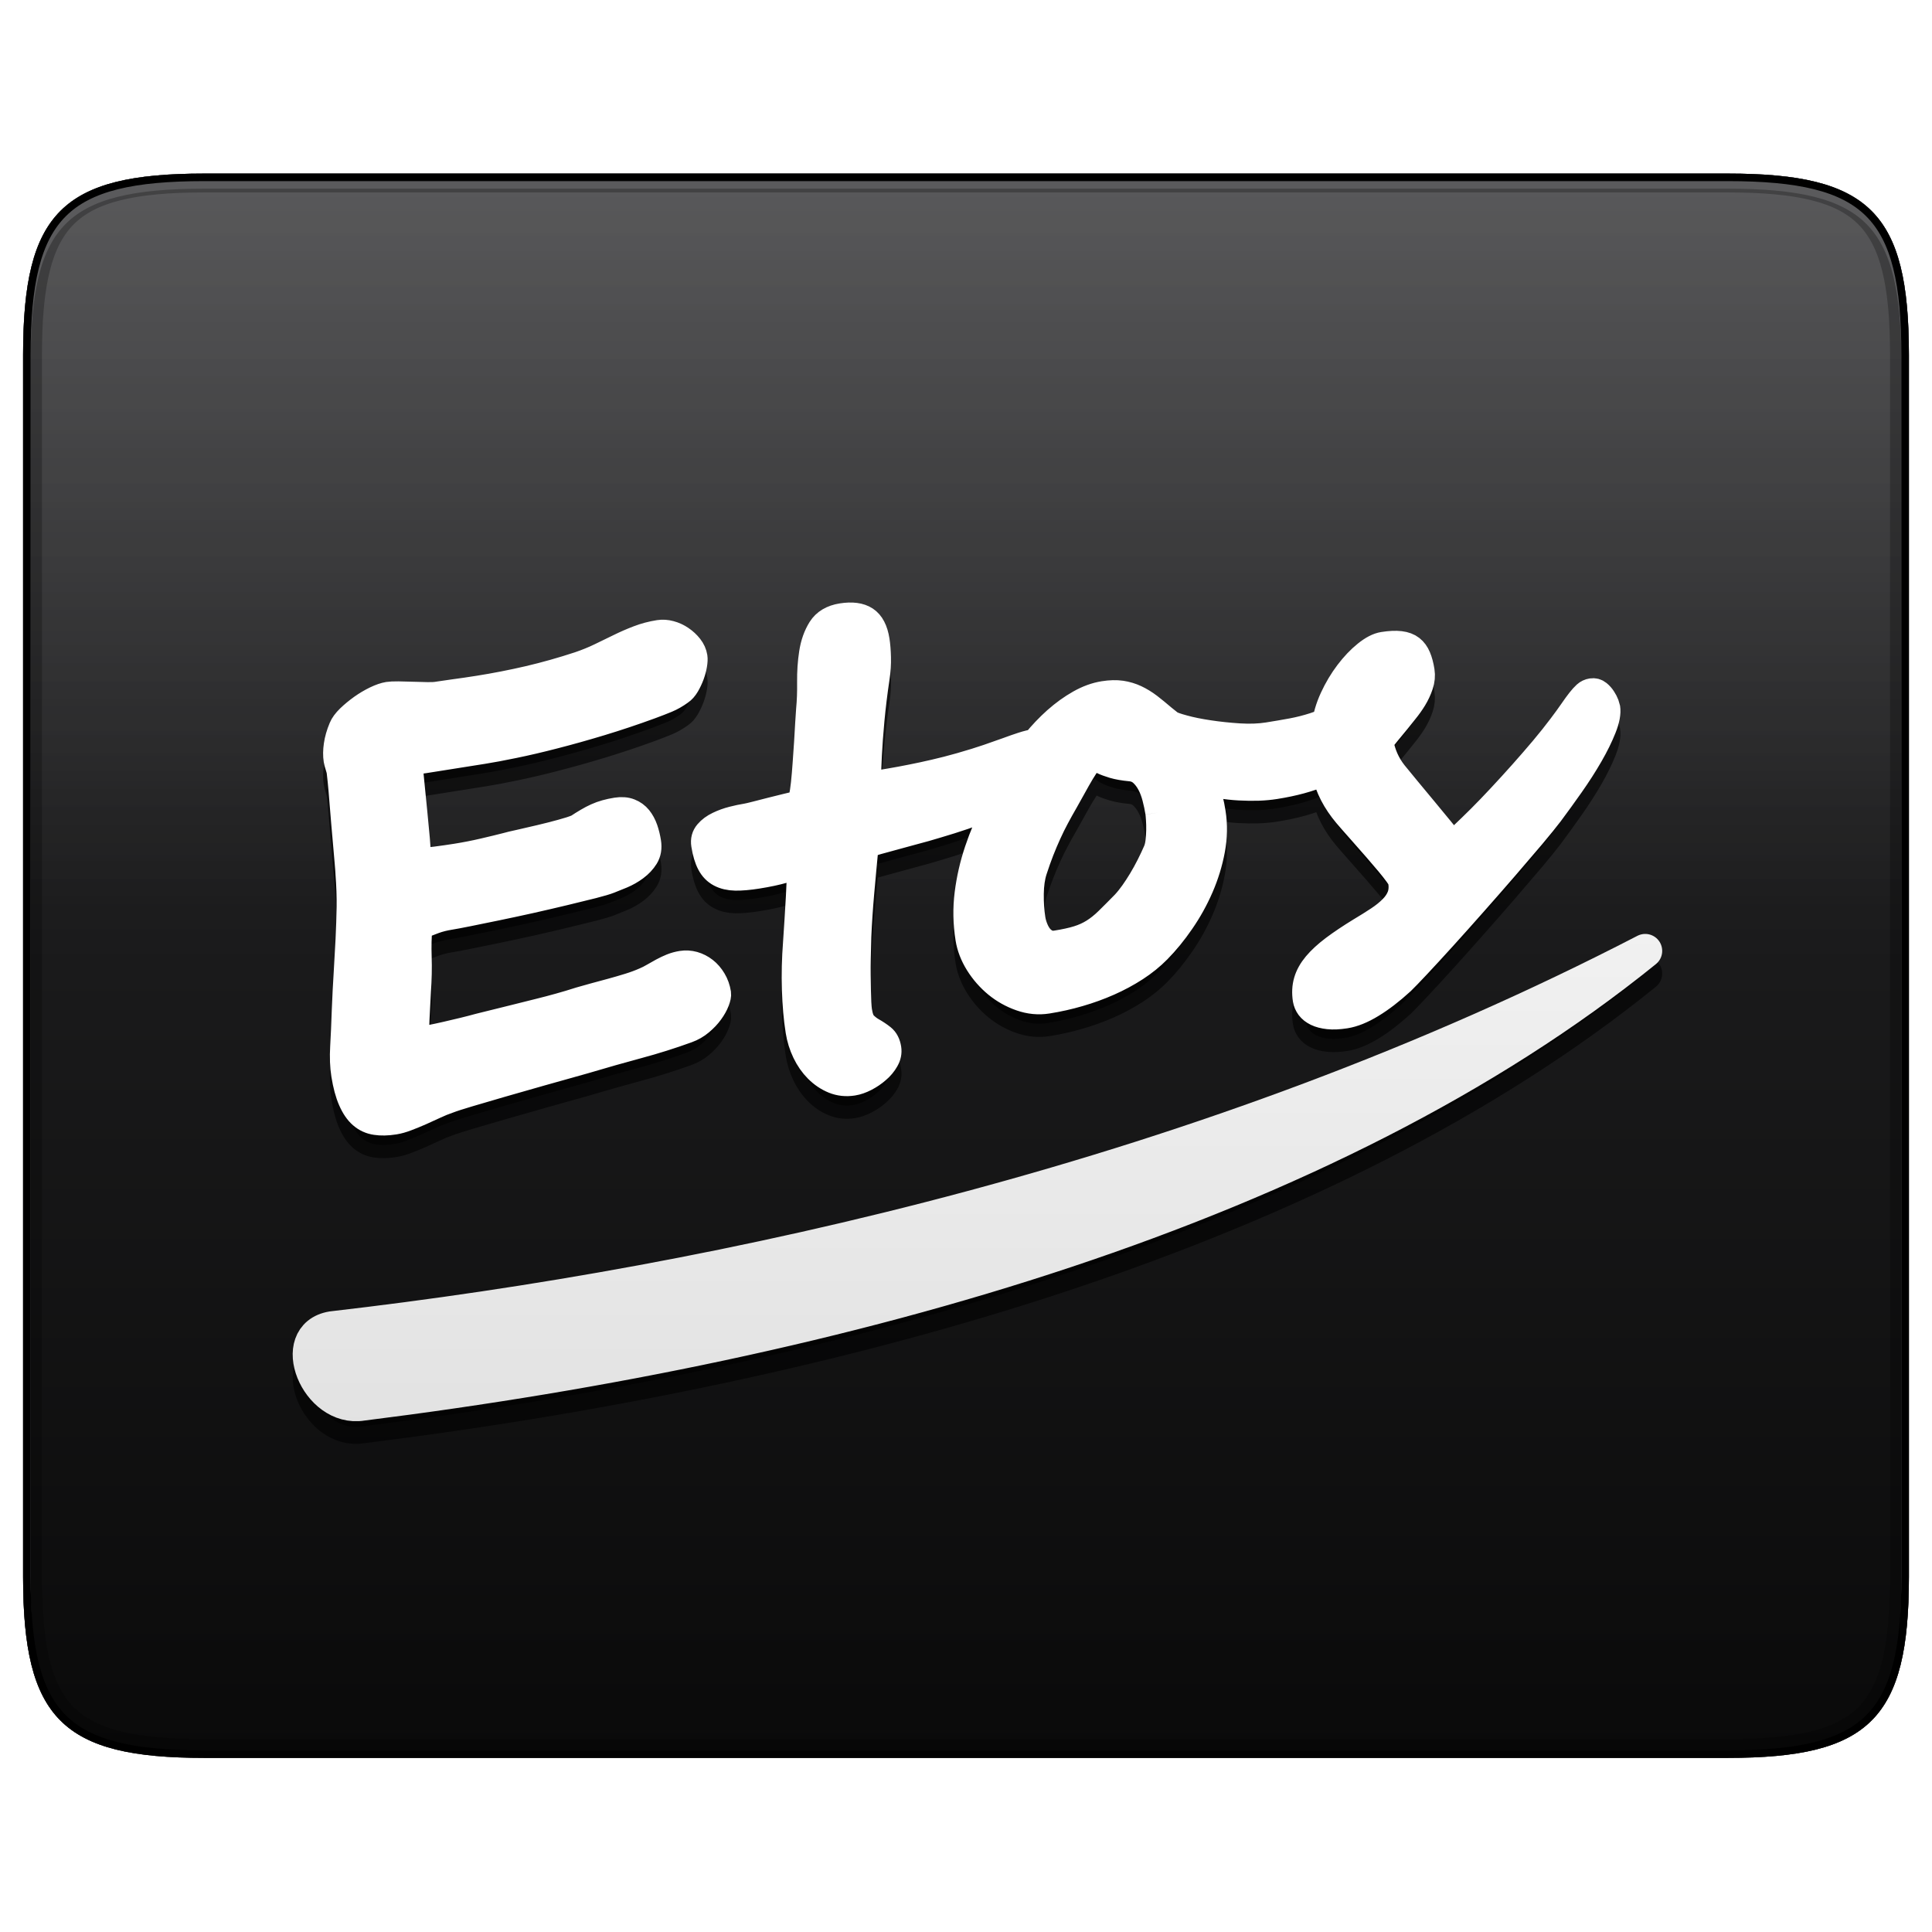
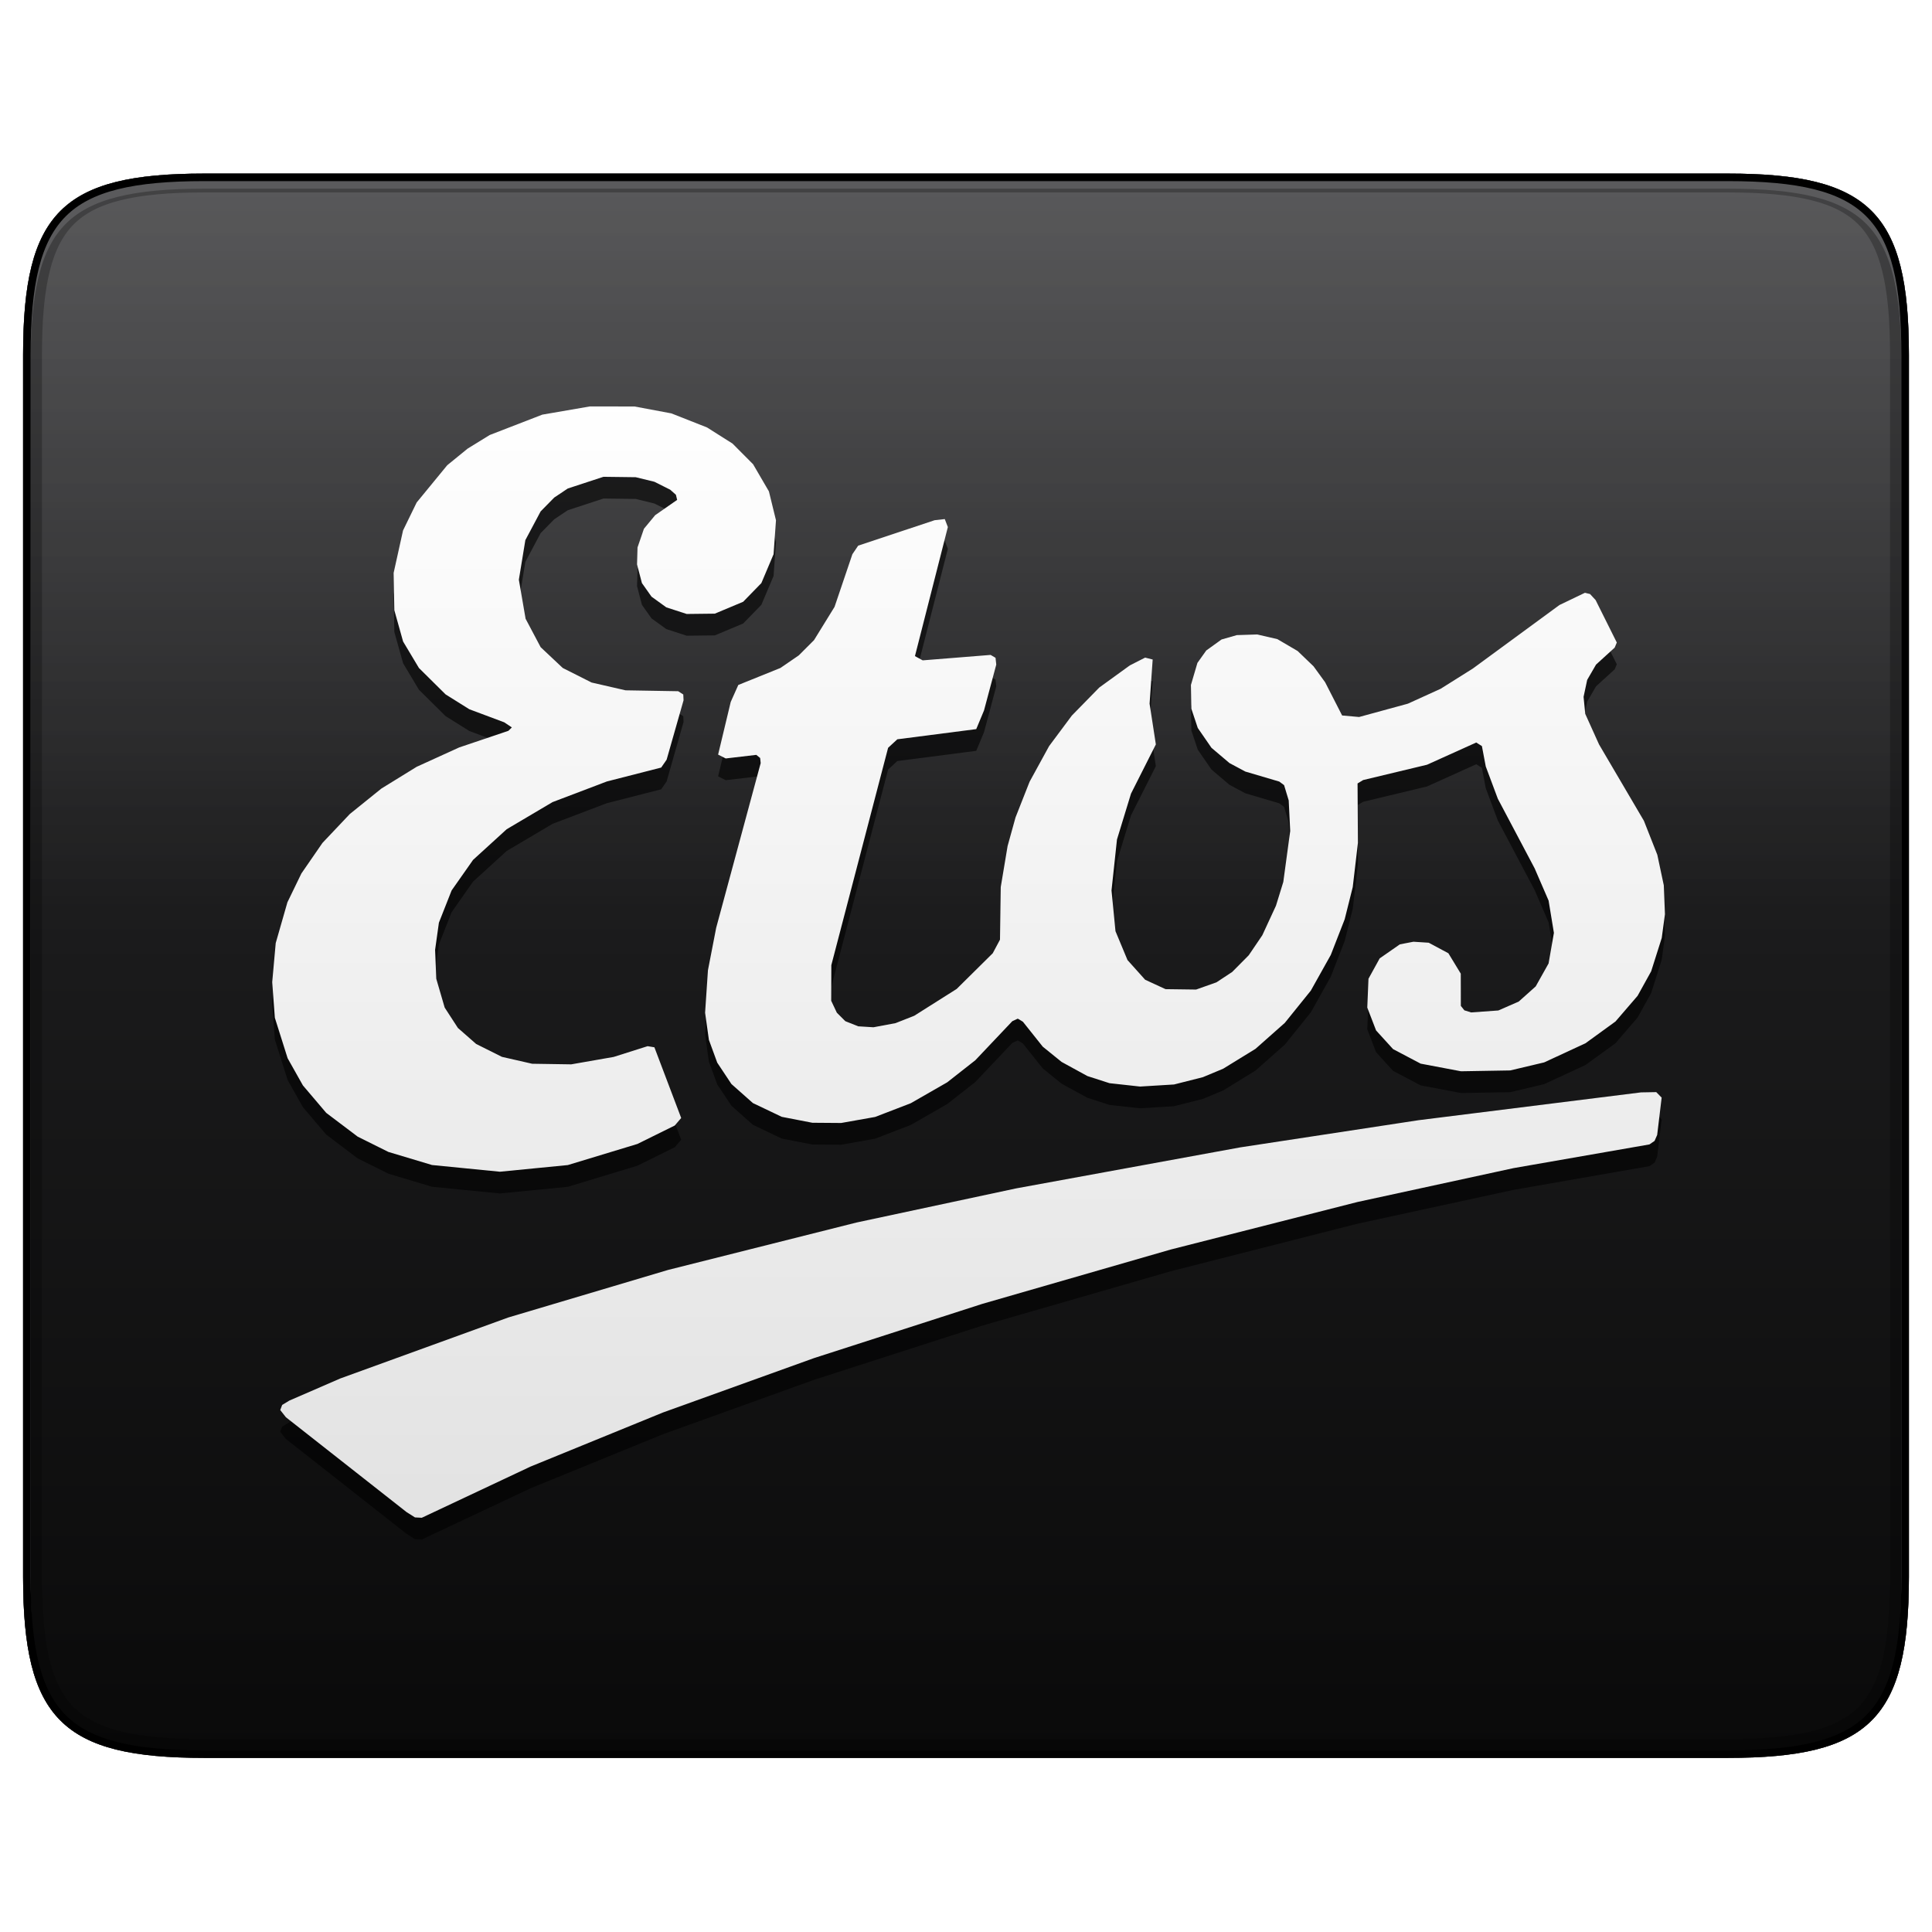
<svg xmlns="http://www.w3.org/2000/svg" width="256" height="256" viewBox="0 0 256 256">
  <defs>
    <path id="tile" d="M27.06 23H228.94C247.74 23 252.94 28.2 252.94 47V208.93C252.94 227.73 247.74 232.93 228.94 232.93H27.06C8.26 232.93 3.06 227.73 3.06 208.93V47C3.06 28.2 8.26 23 27.06 23Z" />
    <clipPath id="tc">
      <use href="#tile" />
    </clipPath>
    <linearGradient id="f" x1="0" y1="23" x2="0" y2="233" gradientUnits="userSpaceOnUse">
      <stop offset="0" stop-color="#3A3A3C" />
      <stop offset="0.5" stop-color="#1A1A1B" />
      <stop offset="1" stop-color="#0A0A0A" />
    </linearGradient>
    <linearGradient id="gloss" x1="0" y1="23" x2="0" y2="120" gradientUnits="userSpaceOnUse">
      <stop offset="0" stop-color="#FFFFFF" stop-opacity="0.16" />
      <stop offset="1" stop-color="#FFFFFF" stop-opacity="0" />
    </linearGradient>
-     <linearGradient id="lt" x1="0" y1="60" x2="0" y2="190" gradientUnits="userSpaceOnUse">
+     <linearGradient id="lt" x1="0" y1="33" x2="0" y2="75" gradientUnits="userSpaceOnUse">
      <stop offset="0" stop-color="#FFFFFF" />
      <stop offset="1" stop-color="#E2E2E2" />
    </linearGradient>
-     <g id="mark">
-       <g transform="translate(128 110) rotate(-9) scale(0.78) translate(-118.2 31.8)">
-         <path d="M77.20-68.07Q77.20-67.58 76.93-66.77Q76.66-65.97 76.20-65.14Q75.73-64.31 75.15-63.60Q74.56-62.89 73.93-62.60Q72.66-61.96 71.46-61.67Q70.26-61.38 68.55-61.04Q64.06-60.16 59.77-59.57Q55.47-58.98 51.64-58.62Q47.80-58.25 44.63-58.11Q41.46-57.96 39.26-57.96L32.03-57.96Q30.47-57.96 29.15-57.96Q27.830-57.96 26.61-58.06Q26.46-56.45 26.34-54.15Q26.22-51.86 26.07-49.46Q25.93-47.07 25.78-44.85Q25.63-42.63 25.39-41.11Q26.71-40.97 28.49-40.92Q30.27-40.87 31.93-40.87Q34.33-40.87 36.69-41.04Q39.06-41.21 40.63-41.36Q41.41-41.46 43.07-41.55Q44.73-41.65 46.61-41.80Q48.49-41.94 50.27-42.14Q52.05-42.33 53.08-42.58Q54.05-43.02 54.91-43.36Q55.76-43.70 56.57-43.92Q57.37-44.14 58.23-44.24Q59.08-44.34 60.06-44.34Q61.38-44.34 62.26-43.82Q63.13-43.31 63.62-42.46Q64.11-41.60 64.31-40.50Q64.50-39.40 64.50-38.23Q64.50-36.77 63.70-35.84Q62.89-34.91 61.72-34.30Q60.55-33.69 59.25-33.37Q57.96-33.06 57.03-32.86Q56.20-32.67 54.08-32.47Q51.95-32.28 49.17-32.06Q46.39-31.84 43.29-31.64Q40.19-31.45 37.40-31.32Q34.62-31.20 32.45-31.10Q30.27-31.01 29.35-31.01Q27.83-31.01 26.56-30.76Q25.29-30.52 23.88-30.13Q23.29-27.78 22.95-25.05Q22.61-22.31 21.92-19.34Q21.68-18.16 21.41-16.94Q21.14-15.72 20.92-14.62Q20.70-13.53 20.56-12.60Q20.41-11.67 20.36-11.08Q21.39-11.08 22.73-11.13Q24.07-11.18 25.54-11.28Q27-11.38 28.49-11.50Q29.98-11.62 31.30-11.77Q34.77-12.06 37.23-12.28Q39.70-12.50 41.67-12.67Q43.65-12.84 45.34-13.04Q47.02-13.23 48.97-13.53Q50-13.67 51.44-13.82Q52.88-13.96 54.42-14.14Q55.96-14.31 57.50-14.53Q59.03-14.75 60.30-15.09Q61.08-15.28 61.89-15.60Q62.70-15.92 63.53-16.21Q64.36-16.50 65.21-16.70Q66.06-16.89 66.94-16.89Q67.97-16.89 68.92-16.46Q69.87-16.02 70.61-15.23Q71.34-14.45 71.78-13.35Q72.22-12.26 72.22-10.99Q72.22-10.55 71.75-9.74Q71.29-8.94 70.48-8.13Q69.68-7.32 68.55-6.64Q67.43-5.96 66.11-5.71Q61.82-4.88 57.47-4.42Q53.13-3.96 47.90-3.27Q44.14-2.83 40.38-2.39Q36.62-1.95 33.40-1.54Q30.18-1.12 27.73-0.81Q25.29-0.49 24.12-0.24Q23-0.05 21.73 0.32Q20.46 0.68 19.17 1.03Q17.87 1.37 16.70 1.61Q15.53 1.86 14.60 1.86L14.50 1.86Q12.74 1.86 11.43 1.44Q10.11 1.03 9.23-0.02Q8.35-1.07 7.89-2.86Q7.42-4.64 7.42-7.32Q7.42-9.42 7.98-11.99Q8.54-14.55 9.23-18.12Q9.91-21.53 10.55-24.37Q11.18-27.20 11.74-29.88Q12.30-32.57 12.77-35.23Q13.23-37.89 13.48-40.97Q13.53-41.31 13.62-42.63Q13.72-43.95 13.84-45.75Q13.96-47.56 14.11-49.61Q14.26-51.66 14.40-53.47Q14.55-55.27 14.62-56.59Q14.70-57.91 14.70-58.30Q14.70-58.64 14.60-59.28Q14.50-59.91 14.50-60.30Q14.50-61.43 14.92-62.77Q15.33-64.11 16.21-65.53Q16.65-66.26 17.72-67.02Q18.80-67.77 20.07-68.41Q21.34-69.04 22.63-69.43Q23.93-69.82 24.85-69.82Q25.39-69.82 26.54-69.63Q27.69-69.43 28.93-69.19Q30.18-68.95 31.30-68.75Q32.42-68.55 32.91-68.55Q34.03-68.55 35.96-68.51Q37.89-68.46 40.19-68.46Q44.48-68.46 48.85-68.77Q53.22-69.09 57.71-69.82Q59.72-70.17 61.47-70.70Q63.23-71.24 64.92-71.75Q66.60-72.27 68.31-72.63Q70.02-73 71.92-73Q72.85-73 73.78-72.58Q74.71-72.17 75.46-71.46Q76.22-70.75 76.71-69.87Q77.20-68.99 77.20-68.07M134.38-42.63Q134.38-41.70 133.98-40.94Q133.59-40.19 133.01-39.58Q132.42-38.96 131.71-38.48Q131.01-37.99 130.37-37.60Q128.17-36.62 125.66-35.89Q123.14-35.16 120.65-34.64Q118.16-34.13 115.80-33.79Q113.43-33.45 111.43-33.20Q110.06-33.06 108.57-32.89Q107.08-32.71 105.66-32.57Q104.25-32.42 103.03-32.28Q101.81-32.13 100.93-31.98Q99.85-27.83 98.90-24.02Q97.95-20.21 97.27-16.85Q97.17-16.26 96.97-15.23Q96.78-14.21 96.56-12.99Q96.34-11.77 96.14-10.42Q95.95-9.08 95.78-7.89Q95.61-6.69 95.51-5.74Q95.41-4.79 95.41-4.30Q95.41-2.59 95.95-1.88Q96.48-1.17 97.02-0.73Q98 0.05 98.66 0.78Q99.32 1.51 99.32 2.78Q99.32 3.76 98.63 4.61Q97.95 5.47 96.92 6.10Q95.90 6.74 94.73 7.13Q93.55 7.52 92.53 7.52Q90.77 7.52 89.36 6.67Q87.94 5.81 86.91 4.39Q85.89 2.98 85.35 1.17Q84.81-0.63 84.81-2.54Q84.81-5.76 85.30-9.62Q85.79-13.48 86.72-17.38Q87.11-19.09 87.57-21.14Q88.04-23.19 88.43-25.05Q88.82-26.90 89.11-28.34Q89.40-29.79 89.50-30.27Q88.48-30.22 86.55-29.98Q84.62-29.74 81.98-29.74Q79.79-29.74 78.27-30Q76.76-30.27 75.78-31.01Q74.80-31.74 74.37-33.01Q73.93-34.28 73.93-36.33Q73.93-37.50 74.76-38.21Q75.59-38.92 76.81-39.28Q78.03-39.65 79.35-39.77Q80.66-39.89 81.69-39.89Q82.18-39.89 83.40-40.01Q84.62-40.14 86.06-40.26Q87.50-40.38 88.84-40.50Q90.19-40.62 90.92-40.62Q91.16-40.62 91.53-41.55Q91.89-42.48 92.29-43.95Q92.68-45.41 93.09-47.19Q93.51-48.97 93.90-50.71Q94.29-52.44 94.60-53.91Q94.92-55.37 95.12-56.20Q95.65-58.25 96.02-60.79Q96.39-63.33 97.12-65.60Q97.85-67.87 99.19-69.41Q100.54-70.95 103.03-70.95Q105.66-70.95 106.93-69.80Q108.20-68.65 108.20-66.02Q108.20-64.79 107.98-63.13Q107.76-61.47 107.23-59.81Q106.05-56.05 105.22-52.78Q104.39-49.51 103.88-47.09Q103.37-44.68 103.15-43.31Q102.93-41.94 102.93-41.94Q104.93-41.94 106.76-41.97Q108.59-41.99 110.50-42.07Q112.40-42.14 114.48-42.29Q116.55-42.43 118.99-42.72Q121.83-43.07 123.78-43.41Q125.73-43.75 127.22-44.04Q128.71-44.34 129.93-44.53Q131.15-44.73 132.47-44.73Q133.15-44.73 133.76-44.36Q134.38-43.99 134.38-42.63M150.98-29.64L150.98-29.69Q150.98-30.91 150.85-32.23Q150.73-33.54 150.34-34.69Q149.95-35.84 149.27-36.69Q148.58-37.55 147.46-37.84Q145.75-38.28 144.68-38.79Q143.60-39.31 142.97-39.75Q142.33-40.19 142.09-40.48Q141.85-40.77 141.75-40.77Q141.36-40.77 140.65-40.11Q139.94-39.45 139.09-38.43Q138.23-37.40 137.33-36.23Q136.43-35.06 135.60-34.03Q134.57-32.76 133.67-31.57Q132.76-30.37 131.91-29.08Q131.05-27.78 130.22-26.37Q129.39-24.95 128.52-23.24Q127.73-21.68 127.34-19.41Q126.95-17.14 126.95-15.14Q126.95-14.31 127.15-13.45Q127.34-12.60 127.73-11.91Q128.13-11.23 128.76-10.79Q129.39-10.35 130.32-10.35Q132.57-10.35 134.08-10.57Q135.60-10.79 136.91-11.35Q138.23-11.91 139.58-12.87Q140.92-13.82 142.82-15.23Q143.70-15.92 144.58-16.82Q145.46-17.72 146.34-18.77Q147.22-19.82 148.05-20.97Q148.88-22.12 149.56-23.19Q149.95-23.78 150.22-24.73Q150.49-25.68 150.66-26.66Q150.83-27.64 150.90-28.47Q150.98-29.30 150.98-29.64M188.87-40.67Q188.87-39.79 188.50-38.82Q188.13-37.84 187.50-36.94Q186.87-36.04 186.06-35.25Q185.25-34.47 184.42-33.94Q182.67-32.76 179.32-31.88Q175.98-31.01 171.24-31.01Q169.87-31.01 168.33-31.20Q166.80-31.40 165.21-31.74Q163.62-32.08 162.08-32.59Q160.55-33.11 159.13-33.74Q159.42-33.30 159.62-32.54Q159.81-31.79 159.89-30.96Q159.96-30.13 159.99-29.37Q160.01-28.61 160.01-28.17Q160.01-25.05 158.91-21.95Q157.81-18.85 156.01-16.02Q154.20-13.18 151.90-10.77Q149.61-8.35 147.22-6.59Q145.31-5.18 142.99-4.15Q140.67-3.12 138.11-2.44Q135.55-1.76 132.84-1.42Q130.13-1.07 127.34-1.07Q125.05-1.07 122.95-2.20Q120.85-3.32 119.26-5.10Q117.68-6.88 116.72-9.13Q115.77-11.38 115.77-13.57Q115.77-17.48 116.82-21.09Q117.87-24.71 119.63-28.08Q121.39-31.45 123.73-34.69Q126.07-37.94 128.66-41.11Q130.18-42.97 132.13-44.73Q134.08-46.48 136.25-47.88Q138.43-49.27 140.65-50.10Q142.87-50.93 144.92-50.93Q146.63-50.93 147.88-50.54Q149.12-50.15 150.17-49.44Q151.22-48.73 152.20-47.71Q153.17-46.68 154.25-45.41L155.27-44.29Q155.66-43.90 157.40-43.12Q159.13-42.33 161.52-41.58Q163.92-40.82 166.55-40.23Q169.19-39.65 171.34-39.65Q173.54-39.65 175.49-39.70Q177.44-39.75 179.42-40.06Q181.40-40.38 183.57-41.04Q185.74-41.70 188.38-42.87Q188.62-42.43 188.75-41.75Q188.87-41.06 188.87-40.67M229-35.30Q229-33.98 227.83-32.01Q226.66-30.03 224.88-27.83Q223.10-25.63 220.90-23.36Q218.70-21.09 216.65-19.09Q215.43-17.92 213.04-15.84Q210.64-13.77 207.69-11.28Q204.74-8.79 201.51-6.13Q198.29-3.47 195.43-1.17Q192.58 1.12 190.38 2.83Q188.18 4.54 187.26 5.18Q184.23 7.18 181.62 8.25Q179 9.33 176.95 9.33Q175.24 9.33 174.07 9.01Q172.90 8.69 172.17 8.18Q171.44 7.67 171.09 7.01Q170.75 6.35 170.75 5.66Q170.75 3.96 171.39 2.61Q172.02 1.27 173.36 0.10Q174.71-1.07 176.78-2.17Q178.86-3.27 181.69-4.44Q183.54-5.18 185.03-5.86Q186.52-6.54 187.62-7.35Q188.72-8.15 189.31-9.18Q189.89-10.21 189.89-11.67Q189.89-12.01 189.43-12.94Q188.96-13.87 188.23-15.09Q187.50-16.31 186.60-17.75Q185.69-19.19 184.81-20.58Q183.94-21.97 183.15-23.19Q182.37-24.41 181.93-25.24Q179.93-28.96 179.93-32.81Q179.93-34.47 180.22-36.23Q180.52-37.99 181.20-39.79Q181.84-42.04 183.28-44.19Q184.72-46.34 186.47-48.02Q188.23-49.71 190.01-50.73Q191.80-51.76 193.12-51.76Q194.87-51.76 196-51.44Q197.12-51.12 197.73-50.46Q198.34-49.80 198.58-48.80Q198.83-47.80 198.83-46.39Q198.83-45.21 198.24-44.09Q197.66-42.97 196.83-41.99Q196-41.02 195.07-40.19Q194.14-39.36 193.46-38.72Q192.43-37.79 191.50-36.99Q190.58-36.18 190.04-35.60Q190.09-32.52 191.55-29.93Q192.29-28.66 193.38-26.81Q194.48-24.95 195.63-23.02Q196.78-21.09 197.80-19.34Q198.83-17.58 199.41-16.55Q200.15-16.89 201.54-17.85Q202.93-18.80 204.79-20.14Q206.64-21.48 208.76-23.14Q210.89-24.80 213.04-26.56Q215.19-28.32 217.19-30.05Q219.19-31.79 220.80-33.35Q222.17-34.67 223.07-35.62Q223.97-36.57 224.63-37.18Q225.29-37.79 225.78-38.11Q226.27-38.43 226.86-38.43Q227.49-38.43 227.91-37.96Q228.32-37.50 228.56-36.94Q228.81-36.38 228.91-35.89Q229-35.40 229-35.30" />
-       </g>
-       <path d="M44 176C96 170 160 156 218 126C176 160 112 178 48 186C42 187 38 177 44 176Z" />
-     </g>
+     <path id="logo" fill-rule="evenodd" d="M40.156 33.529L38.406 33.831L36.469 34.581L35.656 35.082L34.906 35.693L33.781 37.064L33.279 38.094L32.933 39.656L32.959 41.031L33.281 42.181L33.864 43.156L34.844 44.127L35.719 44.675L37.004 45.156L37.284 45.344L37.156 45.469L35.344 46.081L33.781 46.793L32.482 47.594L31.320 48.531L30.314 49.594L29.538 50.719L29.023 51.781L28.593 53.281L28.464 54.719L28.561 56.031L29.031 57.520L29.594 58.521L30.452 59.531L31.610 60.406L32.741 60.969L34.344 61.450L36.844 61.697L39.344 61.452L41.906 60.675L43.281 59.996L43.517 59.719L42.531 57.117L42.281 57.076L41.031 57.472L39.469 57.745L38.031 57.723L36.919 57.469L35.969 56.994L35.299 56.406L34.812 55.656L34.502 54.594L34.459 53.531L34.599 52.531L35.067 51.344L35.857 50.219L37.094 49.091L38.781 48.093L40.781 47.333L42.781 46.821L42.981 46.531L43.604 44.344L43.594 44.131L43.406 44.011L41.469 43.978L40.219 43.691L39.158 43.156L38.344 42.390L37.790 41.344L37.542 39.906L37.781 38.450L38.344 37.392L38.844 36.883L39.344 36.549L40.656 36.119L41.844 36.134L42.531 36.302L43.113 36.594L43.323 36.781L43.368 36.969L42.560 37.531L42.146 38.031L41.910 38.719L41.892 39.344L42.072 40.031L42.425 40.531L42.969 40.924L43.719 41.168L44.755 41.156L45.798 40.719L46.468 40.031L46.917 38.969L47.006 37.719L46.746 36.656L46.163 35.656L45.406 34.896L44.469 34.303L43.156 33.785L41.799 33.531ZM52.844 37.717L50.031 38.654L49.818 38.969L49.162 40.906L48.406 42.131L47.844 42.693L47.168 43.156L45.619 43.781L45.340 44.406L44.876 46.344L45.156 46.486L46.281 46.354L46.423 46.469L46.443 46.656L44.805 52.719L44.502 54.281L44.397 55.844L44.537 56.844L44.844 57.683L45.366 58.469L46.156 59.170L47.219 59.677L48.344 59.895L49.406 59.903L50.656 59.681L51.969 59.175L53.309 58.406L54.343 57.594L55.705 56.156L55.906 56.063L56.094 56.176L56.825 57.094L57.519 57.656L58.469 58.176L59.281 58.438L60.406 58.562L61.656 58.486L62.719 58.217L63.465 57.906L64.656 57.174L65.734 56.219L66.692 55.031L67.426 53.719L67.938 52.406L68.235 51.219L68.425 49.594L68.412 47.406L68.617 47.281L70.969 46.717L72.781 45.899L72.989 46.031L73.131 46.781L73.575 47.969L74.930 50.531L75.444 51.719L75.639 52.906L75.443 54.031L74.969 54.876L74.344 55.434L73.594 55.762L72.594 55.834L72.344 55.757L72.214 55.594L72.211 54.406L71.755 53.656L71.031 53.268L70.469 53.232L69.969 53.328L69.227 53.844L68.814 54.594L68.770 55.656L69.094 56.497L69.719 57.184L70.735 57.719L72.219 58.000L74.031 57.969L75.281 57.673L76.801 56.969L77.906 56.167L78.719 55.223L79.219 54.320L79.608 53.094L79.726 52.219L79.684 51.156L79.445 50.031L78.952 48.781L77.300 45.969L76.792 44.844L76.731 44.219L76.864 43.594L77.190 43.031L77.876 42.406L77.954 42.219L77.174 40.656L76.969 40.434L76.781 40.388L75.844 40.838L72.656 43.176L71.469 43.922L70.266 44.469L68.469 44.960L67.844 44.904L67.219 43.682L66.792 43.094L66.206 42.531L65.461 42.094L64.719 41.922L63.969 41.946L63.406 42.107L62.844 42.511L62.518 42.969L62.279 43.781L62.295 44.656L62.531 45.364L63.035 46.094L63.698 46.656L64.281 46.968L65.531 47.337L65.708 47.469L65.878 48.031L65.933 49.156L65.679 51.031L65.409 51.906L64.906 52.994L64.406 53.731L63.798 54.344L63.219 54.726L62.469 54.992L61.344 54.977L60.594 54.631L59.944 53.906L59.502 52.844L59.356 51.344L59.557 49.469L60.073 47.781L60.988 45.969L60.757 44.469L60.871 42.844L60.594 42.774L60.031 43.060L58.906 43.875L57.897 44.906L57.059 46.031L56.340 47.344L55.823 48.656L55.531 49.710L55.279 51.219L55.251 53.156L54.984 53.656L53.656 54.970L52.094 55.957L51.406 56.228L50.594 56.380L50.031 56.345L49.558 56.156L49.246 55.844L49.039 55.406L49.043 54.094L51.133 46.094L51.472 45.781L54.377 45.406L54.663 44.719L55.114 43.031L55.087 42.781L54.906 42.675L52.406 42.875L52.121 42.719L53.332 37.969L53.219 37.675ZM78.844 58.777L70.656 59.801L64.094 60.801L55.844 62.311L49.969 63.567L43.031 65.313L37.156 67.061L30.969 69.307L29.094 70.121L28.830 70.281L28.759 70.469L28.969 70.735L33.406 74.223L33.719 74.421L33.969 74.434L37.969 72.551L42.844 70.560L48.406 68.557L54.594 66.563L61.531 64.562L68.406 62.812L74.156 61.564L79.156 60.692L79.344 60.563L79.440 60.344L79.605 58.969L79.406 58.767Z" />
  </defs>
  <use href="#tile" fill="url(#f)" />
  <use href="#tile" fill="url(#gloss)" />
  <g clip-path="url(#tc)" fill="none">
    <use href="#tile" stroke="#000" stroke-opacity="0.25" stroke-width="5" />
    <use href="#tile" stroke="#5A5A5C" stroke-width="2" transform="translate(0 1)" />
    <use href="#tile" stroke="#000000" stroke-width="2" />
  </g>
-   <use href="#mark" fill="#000" fill-opacity="0.6" stroke="#000" stroke-opacity="0.6" stroke-width="4.5" stroke-linejoin="round" transform="translate(0 3)" />
-   <use href="#mark" fill="url(#lt)" stroke="url(#lt)" stroke-width="4.5" stroke-linejoin="round" />
+   <g transform="translate(128 128) scale(3.6) translate(-54 -54.125)">
+     <use href="#logo" fill="#000" fill-opacity="0.6" transform="translate(0 0.8)" />
+     <use href="#logo" fill="url(#lt)" />
+   </g>
</svg>
